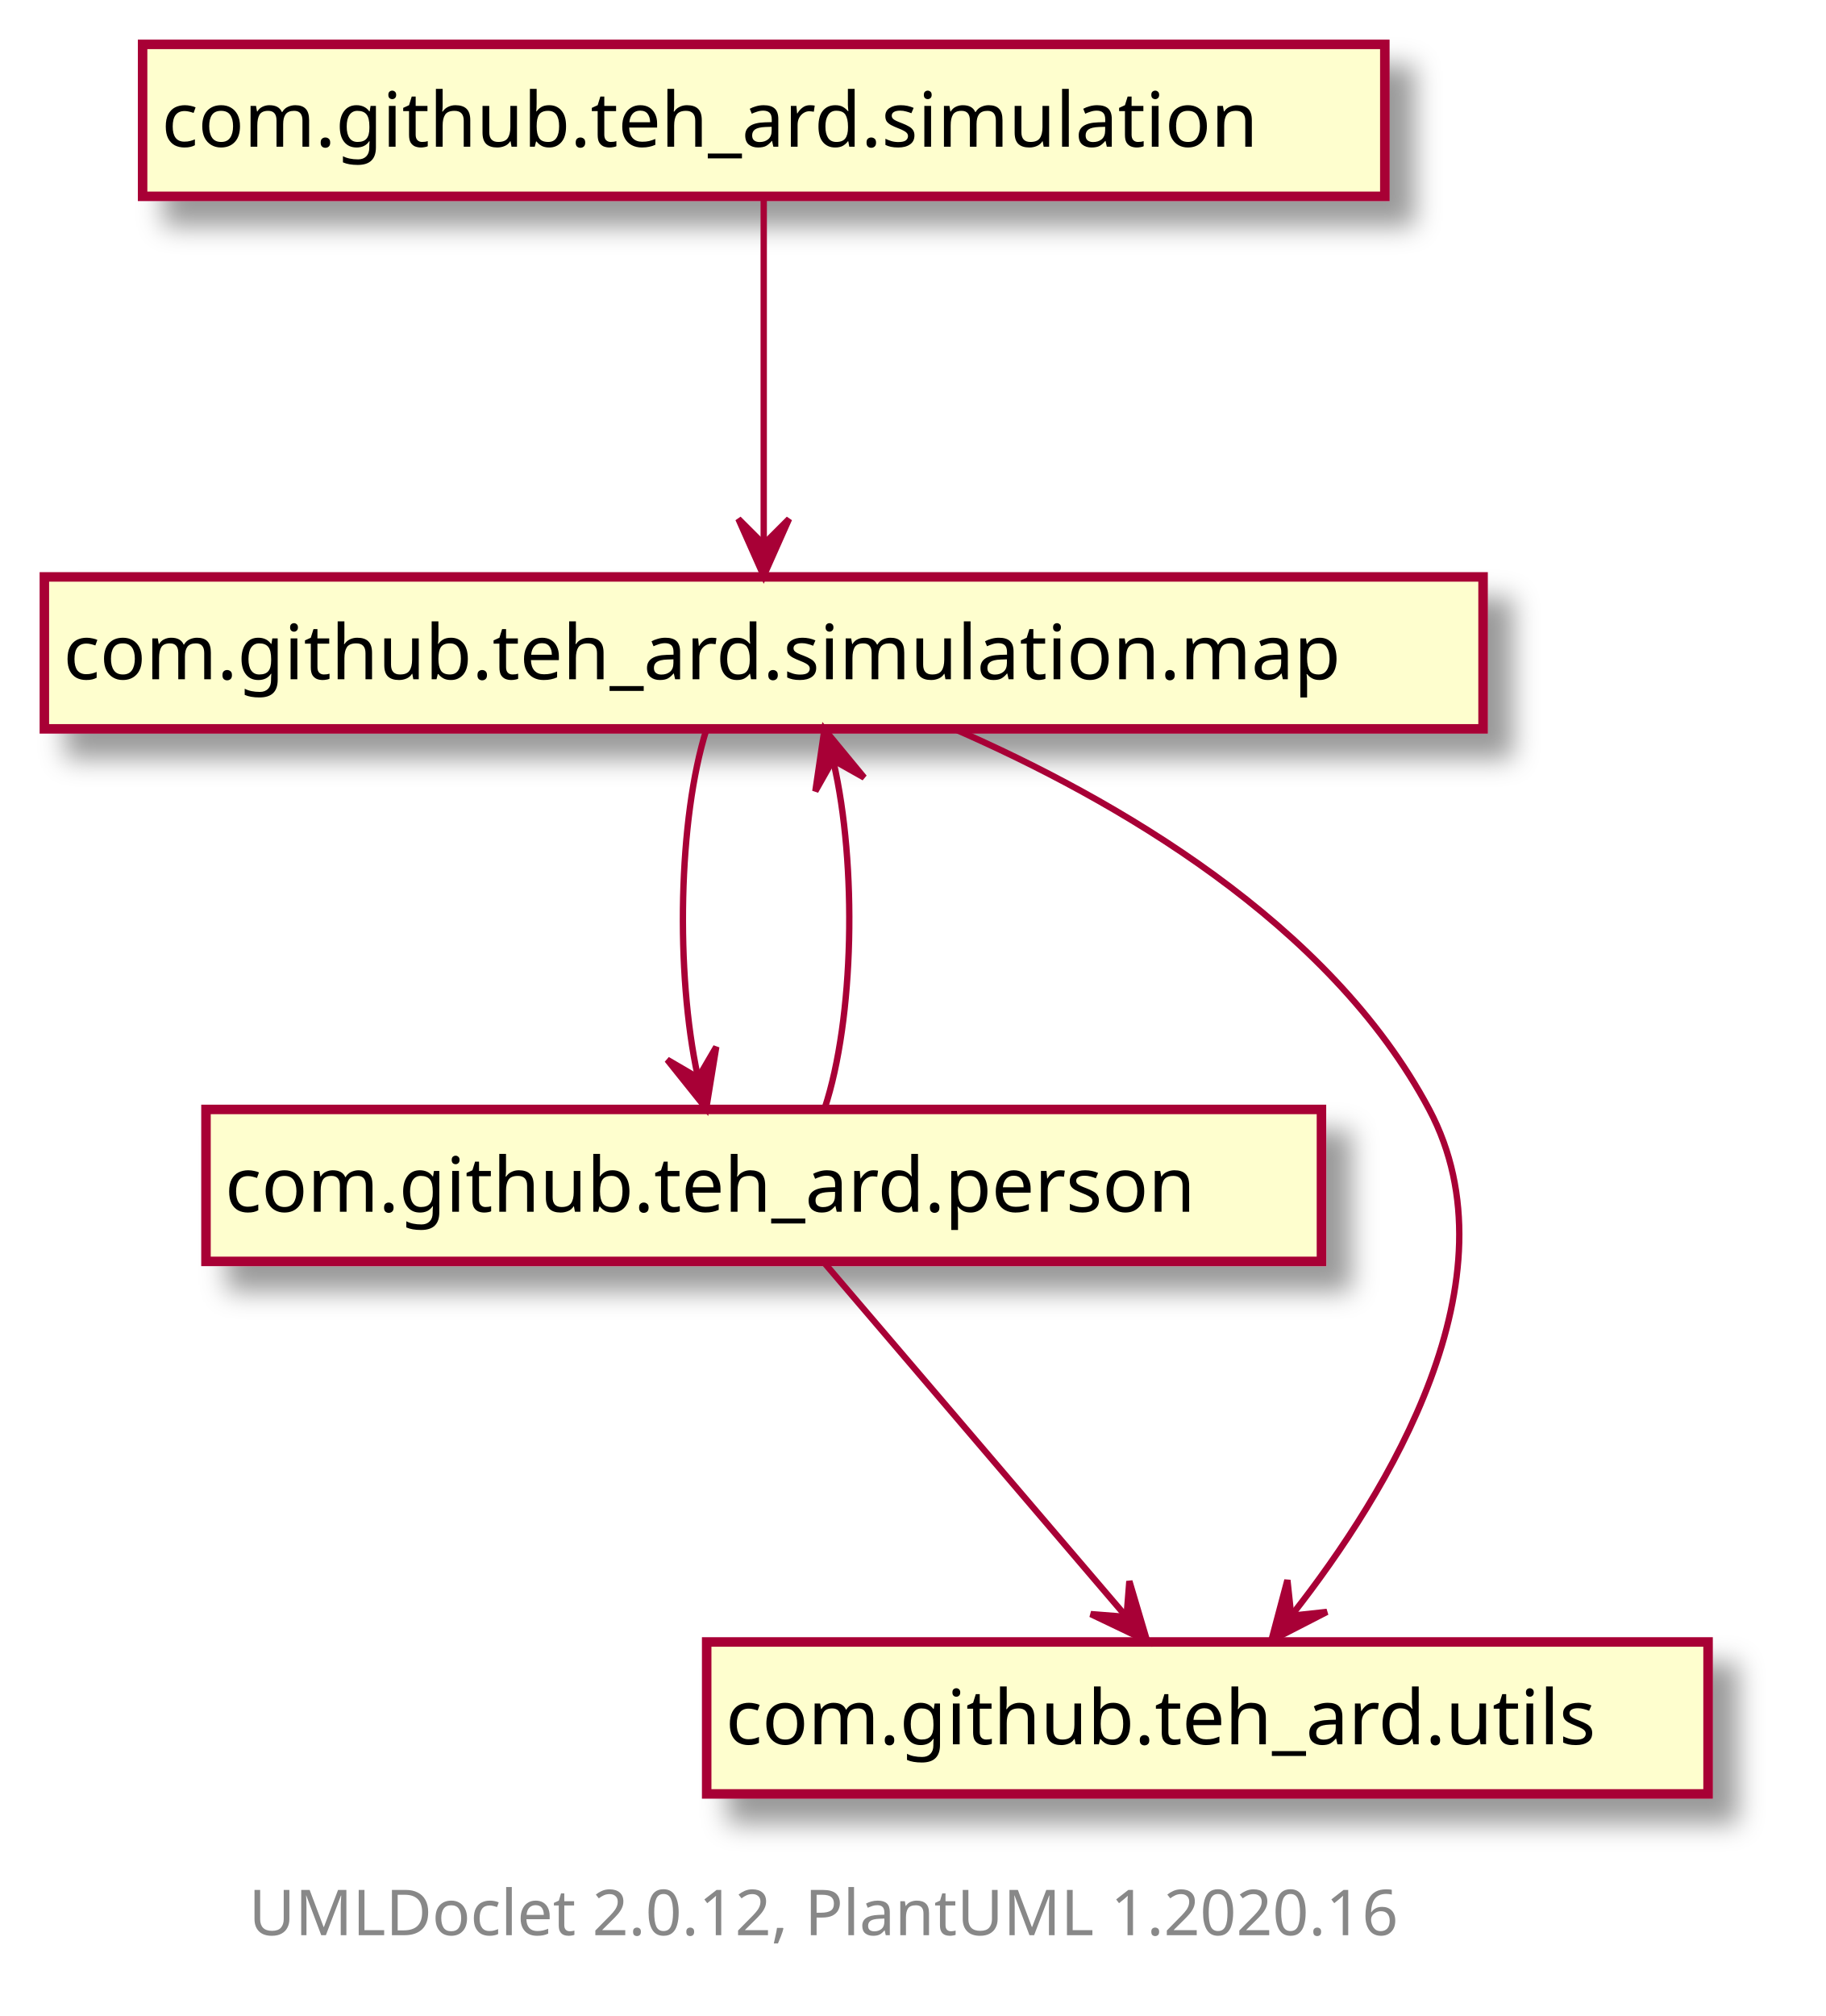
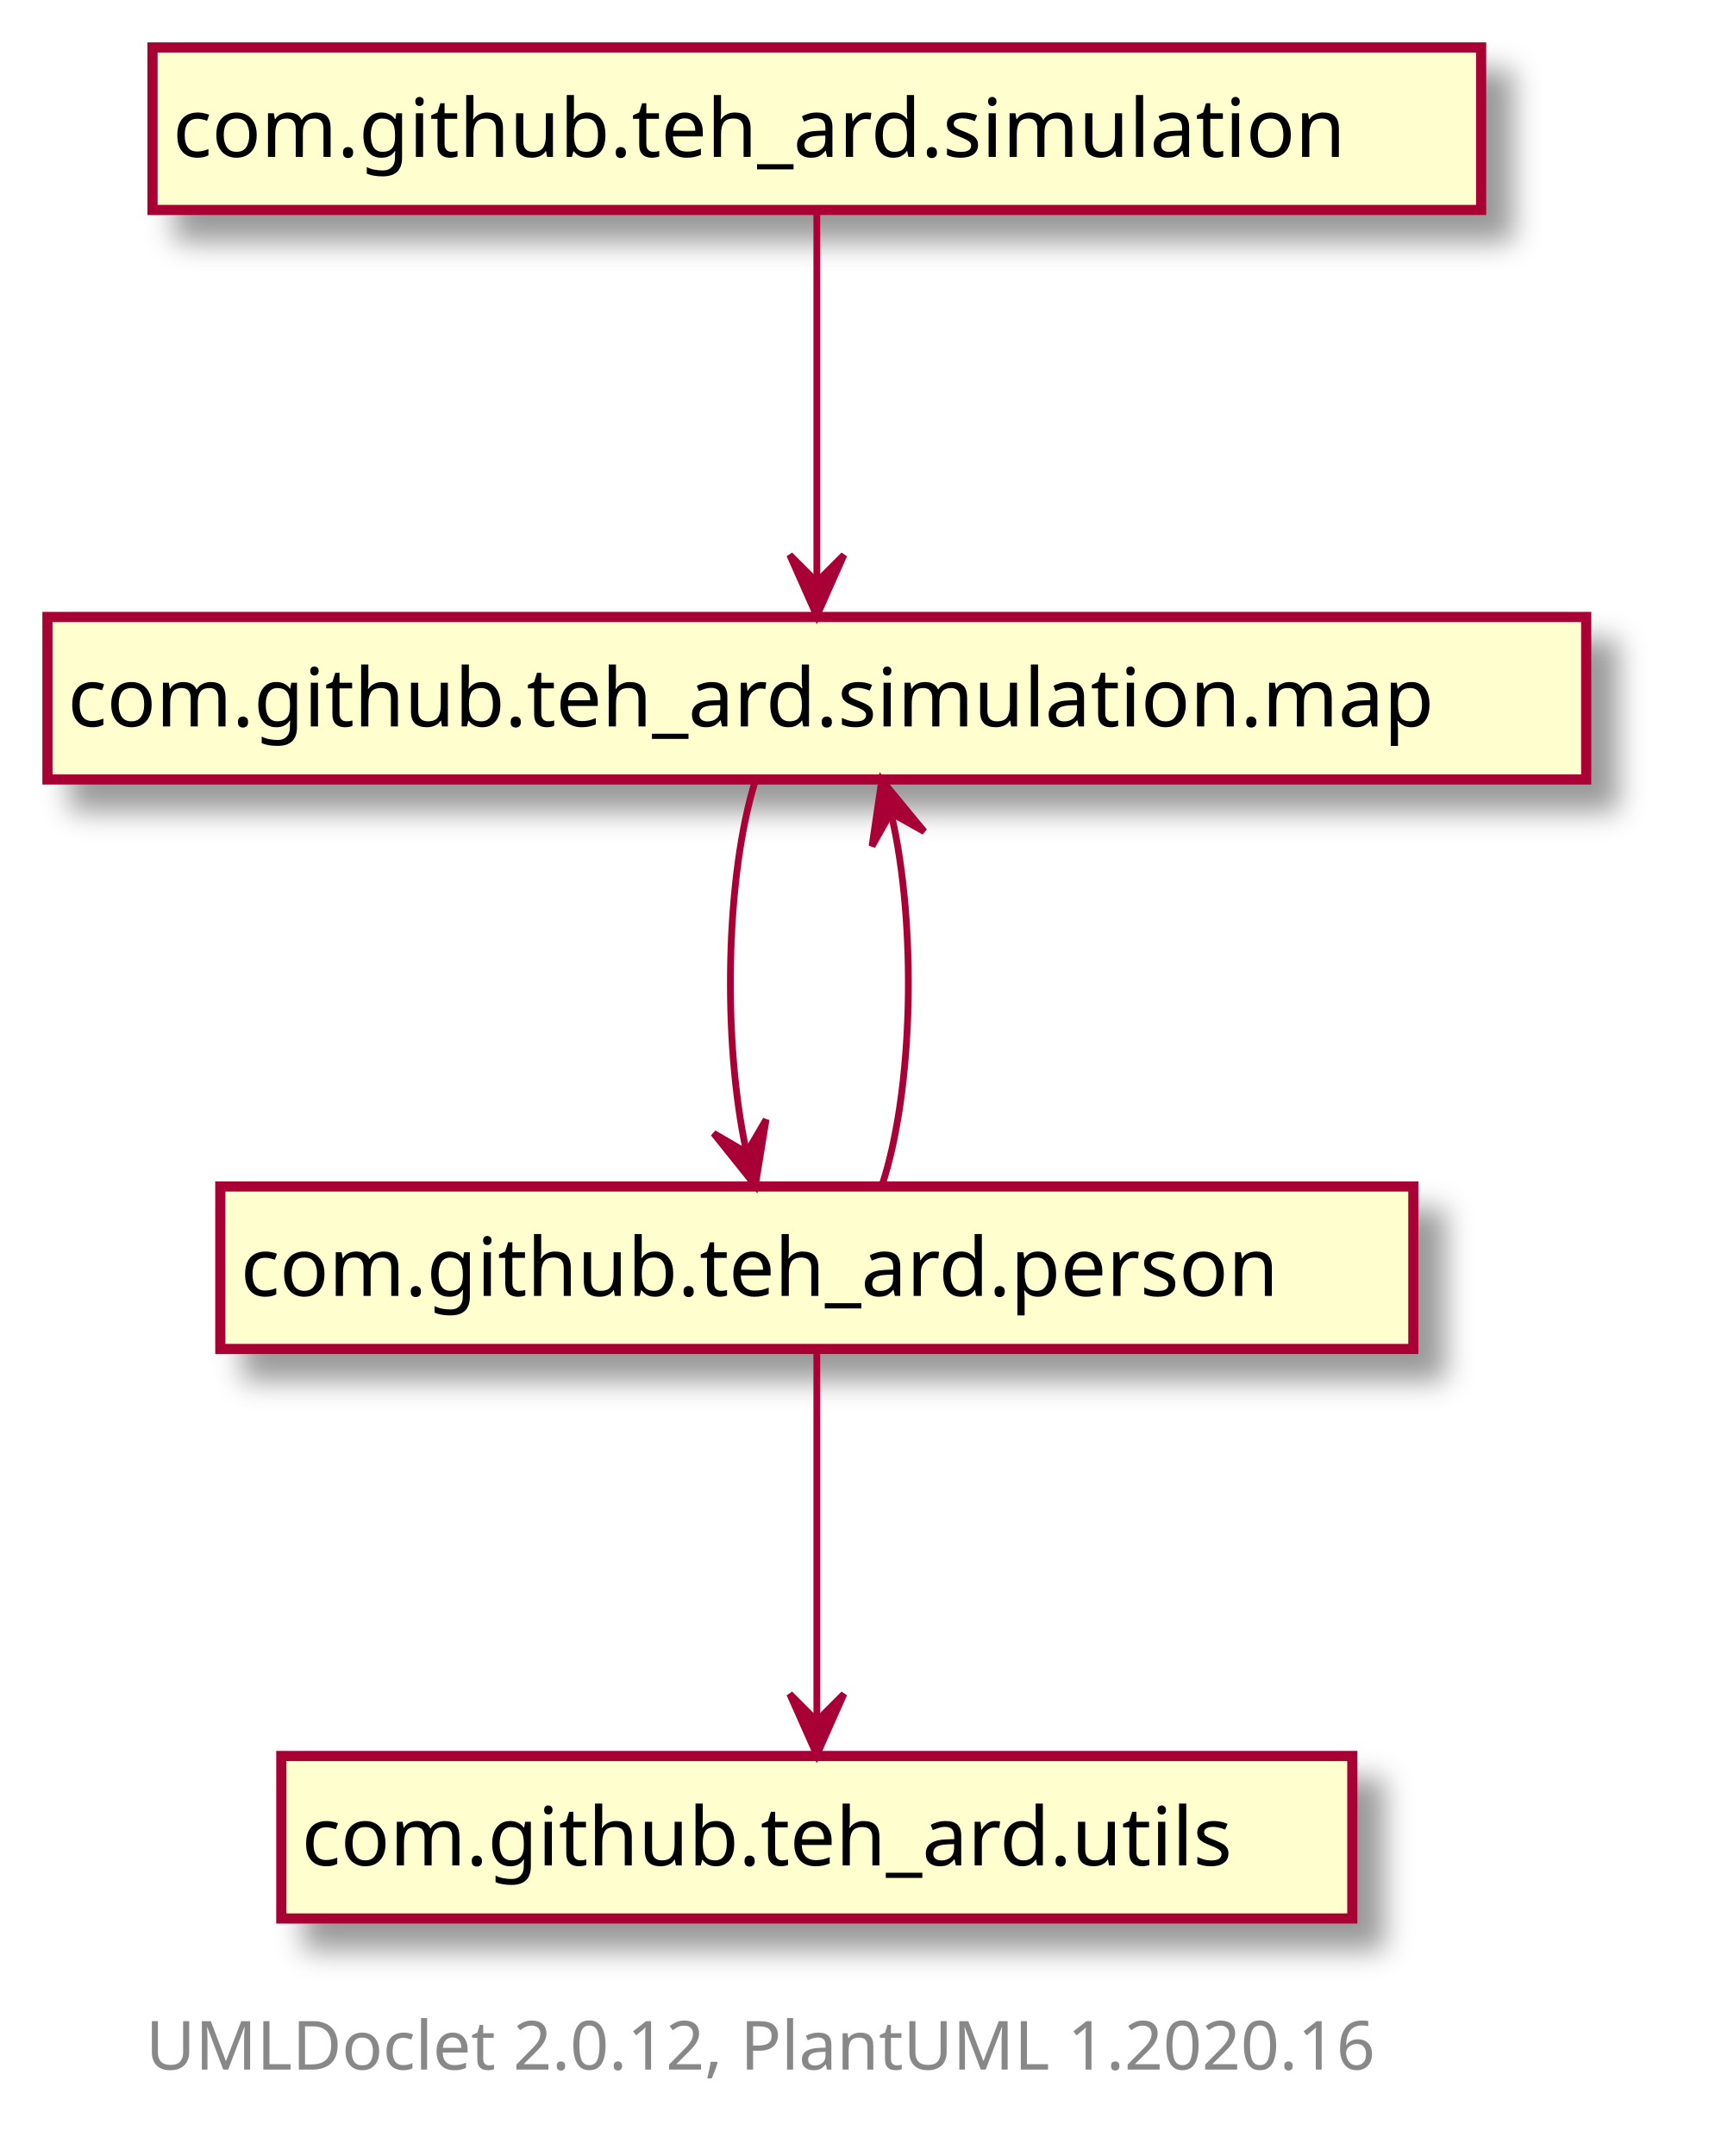
- <svg xmlns="http://www.w3.org/2000/svg" xmlns:xlink="http://www.w3.org/1999/xlink" contentScriptType="application/ecmascript" contentStyleType="text/css" height="318px" preserveAspectRatio="none" style="width:288px;height:318px;" version="1.1" viewBox="0 0 288 318" width="288px" zoomAndPan="magnify">
+ <svg xmlns="http://www.w3.org/2000/svg" xmlns:xlink="http://www.w3.org/1999/xlink" contentScriptType="application/ecmascript" contentStyleType="text/css" height="318px" preserveAspectRatio="none" style="width:253px;height:318px;" version="1.1" viewBox="0 0 253 318" width="253px" zoomAndPan="magnify">
  <defs>
-     <filter height="300%" id="f1nsnsnkepv6em" width="300%" x="-1" y="-1">
+     <filter height="300%" id="f1fk4blo2qhy2v" width="300%" x="-1" y="-1">
      <feGaussianBlur result="blurOut" stdDeviation="2.0" />
      <feColorMatrix in="blurOut" result="blurOut2" type="matrix" values="0 0 0 0 0 0 0 0 0 0 0 0 0 0 0 0 0 0 .4 0" />
      <feOffset dx="4.0" dy="4.0" in="blurOut2" result="blurOut3" />
      <feBlend in="SourceGraphic" in2="blurOut3" mode="normal" />
    </filter>
  </defs>
  <g>
    <a href="com/github/teh_ard/simulation/package-summary.html" target="_top" title="com/github/teh_ard/simulation/package-summary.html" xlink:actuate="onRequest" xlink:href="com/github/teh_ard/simulation/package-summary.html" xlink:show="new" xlink:title="com/github/teh_ard/simulation/package-summary.html" xlink:type="simple">
-       <rect codeLine="13" fill="#FEFECE" filter="url(#f1nsnsnkepv6em)" height="23.969" id="com.github.teh_ard.simulation" style="stroke: #A80036; stroke-width: 1.5;" width="196" x="22.5" y="7" />
+       <rect codeLine="12" fill="#FEFECE" filter="url(#f1fk4blo2qhy2v)" height="23.969" id="com.github.teh_ard.simulation" style="stroke: #A80036; stroke-width: 1.5;" width="196" x="22.5" y="7" />
      <text fill="#000000" font-family="sans-serif" font-size="12" lengthAdjust="spacingAndGlyphs" textLength="190" x="25.5" y="23.139">com.github.teh_ard.simulation</text>
    </a>
    <a href="com/github/teh_ard/simulation/map/package-summary.html" target="_top" title="com/github/teh_ard/simulation/map/package-summary.html" xlink:actuate="onRequest" xlink:href="com/github/teh_ard/simulation/map/package-summary.html" xlink:show="new" xlink:title="com/github/teh_ard/simulation/map/package-summary.html" xlink:type="simple">
-       <rect codeLine="15" fill="#FEFECE" filter="url(#f1nsnsnkepv6em)" height="23.969" id="com.github.teh_ard.simulation.map" style="stroke: #A80036; stroke-width: 1.5;" width="227" x="7" y="91" />
+       <rect codeLine="14" fill="#FEFECE" filter="url(#f1fk4blo2qhy2v)" height="23.969" id="com.github.teh_ard.simulation.map" style="stroke: #A80036; stroke-width: 1.5;" width="227" x="7" y="91" />
      <text fill="#000000" font-family="sans-serif" font-size="12" lengthAdjust="spacingAndGlyphs" textLength="221" x="10" y="107.139">com.github.teh_ard.simulation.map</text>
    </a>
    <a href="com/github/teh_ard/person/package-summary.html" target="_top" title="com/github/teh_ard/person/package-summary.html" xlink:actuate="onRequest" xlink:href="com/github/teh_ard/person/package-summary.html" xlink:show="new" xlink:title="com/github/teh_ard/person/package-summary.html" xlink:type="simple">
-       <rect codeLine="17" fill="#FEFECE" filter="url(#f1nsnsnkepv6em)" height="23.969" id="com.github.teh_ard.person" style="stroke: #A80036; stroke-width: 1.5;" width="176" x="32.5" y="175" />
+       <rect codeLine="16" fill="#FEFECE" filter="url(#f1fk4blo2qhy2v)" height="23.969" id="com.github.teh_ard.person" style="stroke: #A80036; stroke-width: 1.5;" width="176" x="32.5" y="175" />
      <text fill="#000000" font-family="sans-serif" font-size="12" lengthAdjust="spacingAndGlyphs" textLength="170" x="35.5" y="191.139">com.github.teh_ard.person</text>
    </a>
    <a href="com/github/teh_ard/utils/package-summary.html" target="_top" title="com/github/teh_ard/utils/package-summary.html" xlink:actuate="onRequest" xlink:href="com/github/teh_ard/utils/package-summary.html" xlink:show="new" xlink:title="com/github/teh_ard/utils/package-summary.html" xlink:type="simple">
-       <rect codeLine="19" fill="#FEFECE" filter="url(#f1nsnsnkepv6em)" height="23.969" id="com.github.teh_ard.utils" style="stroke: #A80036; stroke-width: 1.5;" width="158" x="111.5" y="259" />
-       <text fill="#000000" font-family="sans-serif" font-size="12" lengthAdjust="spacingAndGlyphs" textLength="152" x="114.5" y="275.139">com.github.teh_ard.utils</text>
+       <rect codeLine="18" fill="#FEFECE" filter="url(#f1fk4blo2qhy2v)" height="23.969" id="com.github.teh_ard.utils" style="stroke: #A80036; stroke-width: 1.5;" width="158" x="41.5" y="259" />
+       <text fill="#000000" font-family="sans-serif" font-size="12" lengthAdjust="spacingAndGlyphs" textLength="152" x="44.5" y="275.139">com.github.teh_ard.utils</text>
    </a>
    <path codeLine="6" d="M120.5,31.06 C120.5,45.12 120.5,69.51 120.5,85.7 " fill="none" id="com.github.teh_ard.simulation-to-com.github.teh_ard.simulation.map" style="stroke: #A80036; stroke-width: 1.0;" />
    <polygon fill="#A80036" points="120.5,90.85,124.5,81.85,120.5,85.85,116.5,81.85,120.5,90.85" style="stroke: #A80036; stroke-width: 1.0;" />
    <path codeLine="7" d="M111.46,115.06 C107.02,129.12 106.57,153.51 110.08,169.7 " fill="none" id="com.github.teh_ard.simulation.map-to-com.github.teh_ard.person" style="stroke: #A80036; stroke-width: 1.0;" />
    <polygon fill="#A80036" points="111.43,174.85,113.013,165.129,110.16,170.014,105.276,167.161,111.43,174.85" style="stroke: #A80036; stroke-width: 1.0;" />
-     <path codeLine="9" d="M130.11,174.85 C134.78,160.75 135.25,136.36 131.51,120.2 " fill="none" id="com.github.teh_ard.person-to-com.github.teh_ard.simulation.map" style="stroke: #A80036; stroke-width: 1.0;" />
+     <path codeLine="8" d="M130.11,174.85 C134.78,160.75 135.25,136.36 131.51,120.2 " fill="none" id="com.github.teh_ard.person-to-com.github.teh_ard.simulation.map" style="stroke: #A80036; stroke-width: 1.0;" />
    <polygon fill="#A80036" points="130.08,115.06,128.645,124.804,131.423,119.876,136.351,122.654,130.08,115.06" style="stroke: #A80036; stroke-width: 1.0;" />
-     <path codeLine="8" d="M150.64,115.01 C175.74,125.97 209.81,145.46 225.5,175 C239.68,201.7 219.01,235.4 203.91,254.65 " fill="none" id="com.github.teh_ard.simulation.map-to-com.github.teh_ard.utils" style="stroke: #A80036; stroke-width: 1.0;" />
-     <polygon fill="#A80036" points="200.6,258.76,209.36,254.258,203.736,254.865,203.129,249.241,200.6,258.76" style="stroke: #A80036; stroke-width: 1.0;" />
-     <path codeLine="10" d="M129.94,199.06 C142.26,213.49 163.86,238.79 177.66,254.95 " fill="none" id="com.github.teh_ard.person-to-com.github.teh_ard.utils" style="stroke: #A80036; stroke-width: 1.0;" />
-     <polygon fill="#A80036" points="180.99,258.85,178.19,249.407,177.744,255.047,172.105,254.601,180.99,258.85" style="stroke: #A80036; stroke-width: 1.0;" />
-     <text fill="#888888" font-family="sans-serif" font-size="10" lengthAdjust="spacingAndGlyphs" textLength="192" x="39.25" y="305.251">UMLDoclet 2.0.12, PlantUML 1.2020.16</text>
+     <path codeLine="9" d="M120.5,199.06 C120.5,213.12 120.5,237.51 120.5,253.7 " fill="none" id="com.github.teh_ard.person-to-com.github.teh_ard.utils" style="stroke: #A80036; stroke-width: 1.0;" />
+     <polygon fill="#A80036" points="120.5,258.85,124.5,249.85,120.5,253.85,116.5,249.85,120.5,258.85" style="stroke: #A80036; stroke-width: 1.0;" />
+     <text fill="#888888" font-family="sans-serif" font-size="10" lengthAdjust="spacingAndGlyphs" textLength="192" x="21.5" y="305.251">UMLDoclet 2.0.12, PlantUML 1.2020.16</text>
  </g>
</svg>
